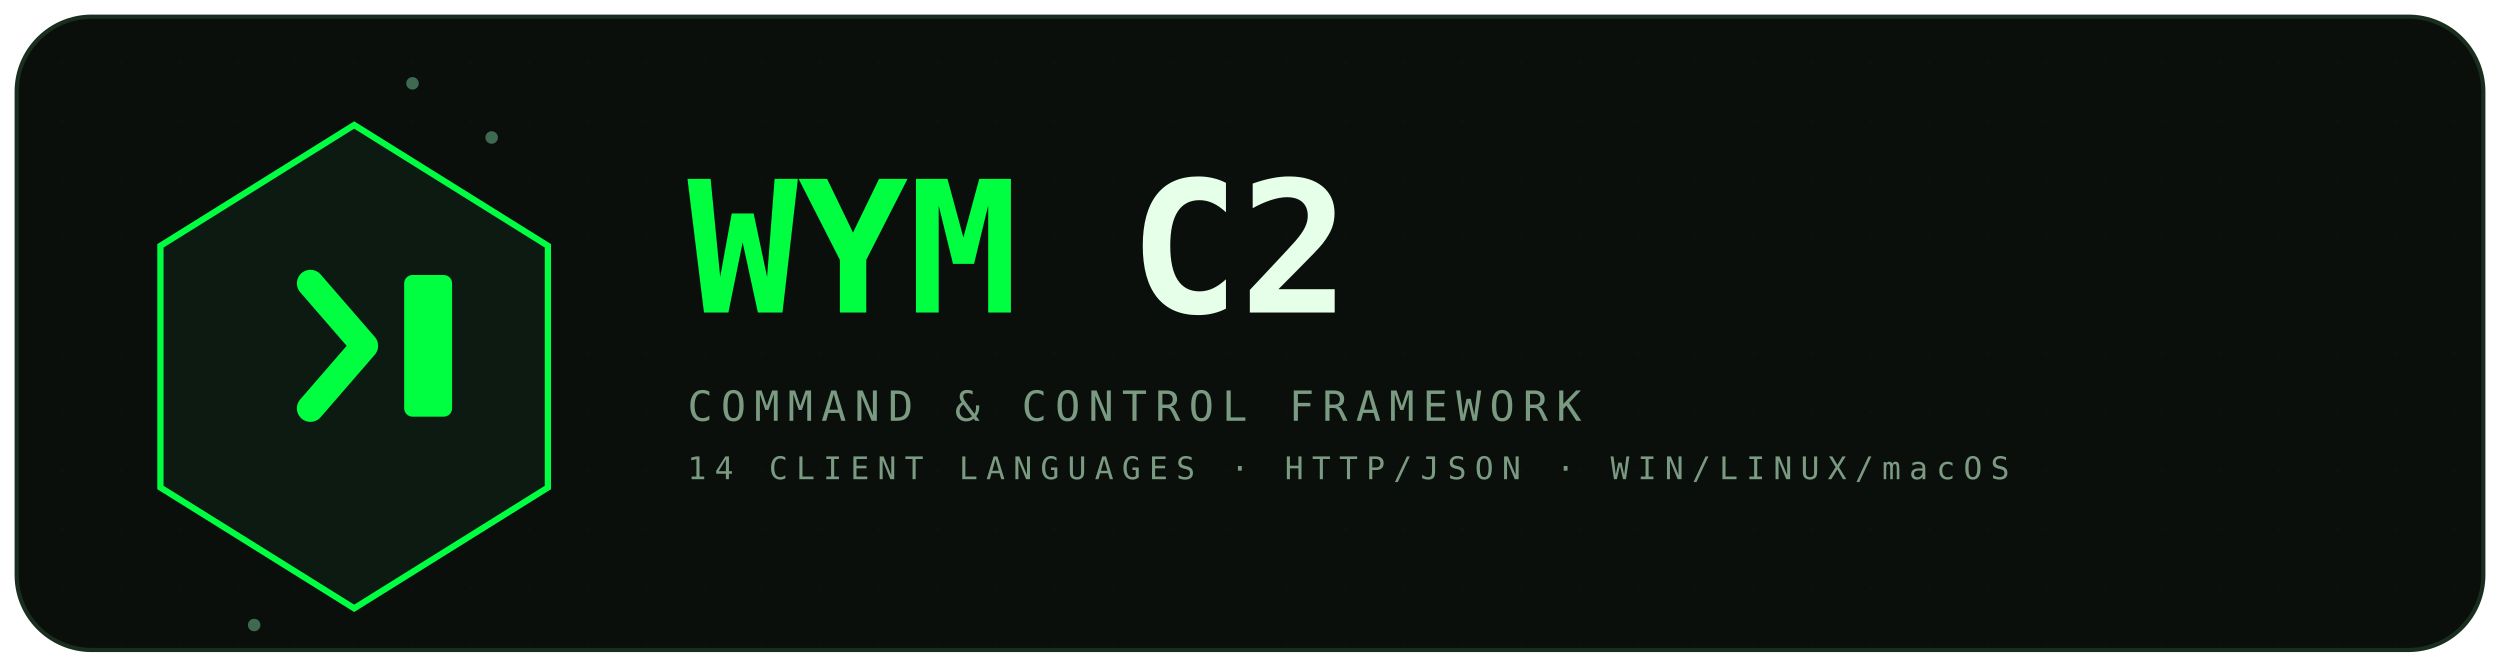
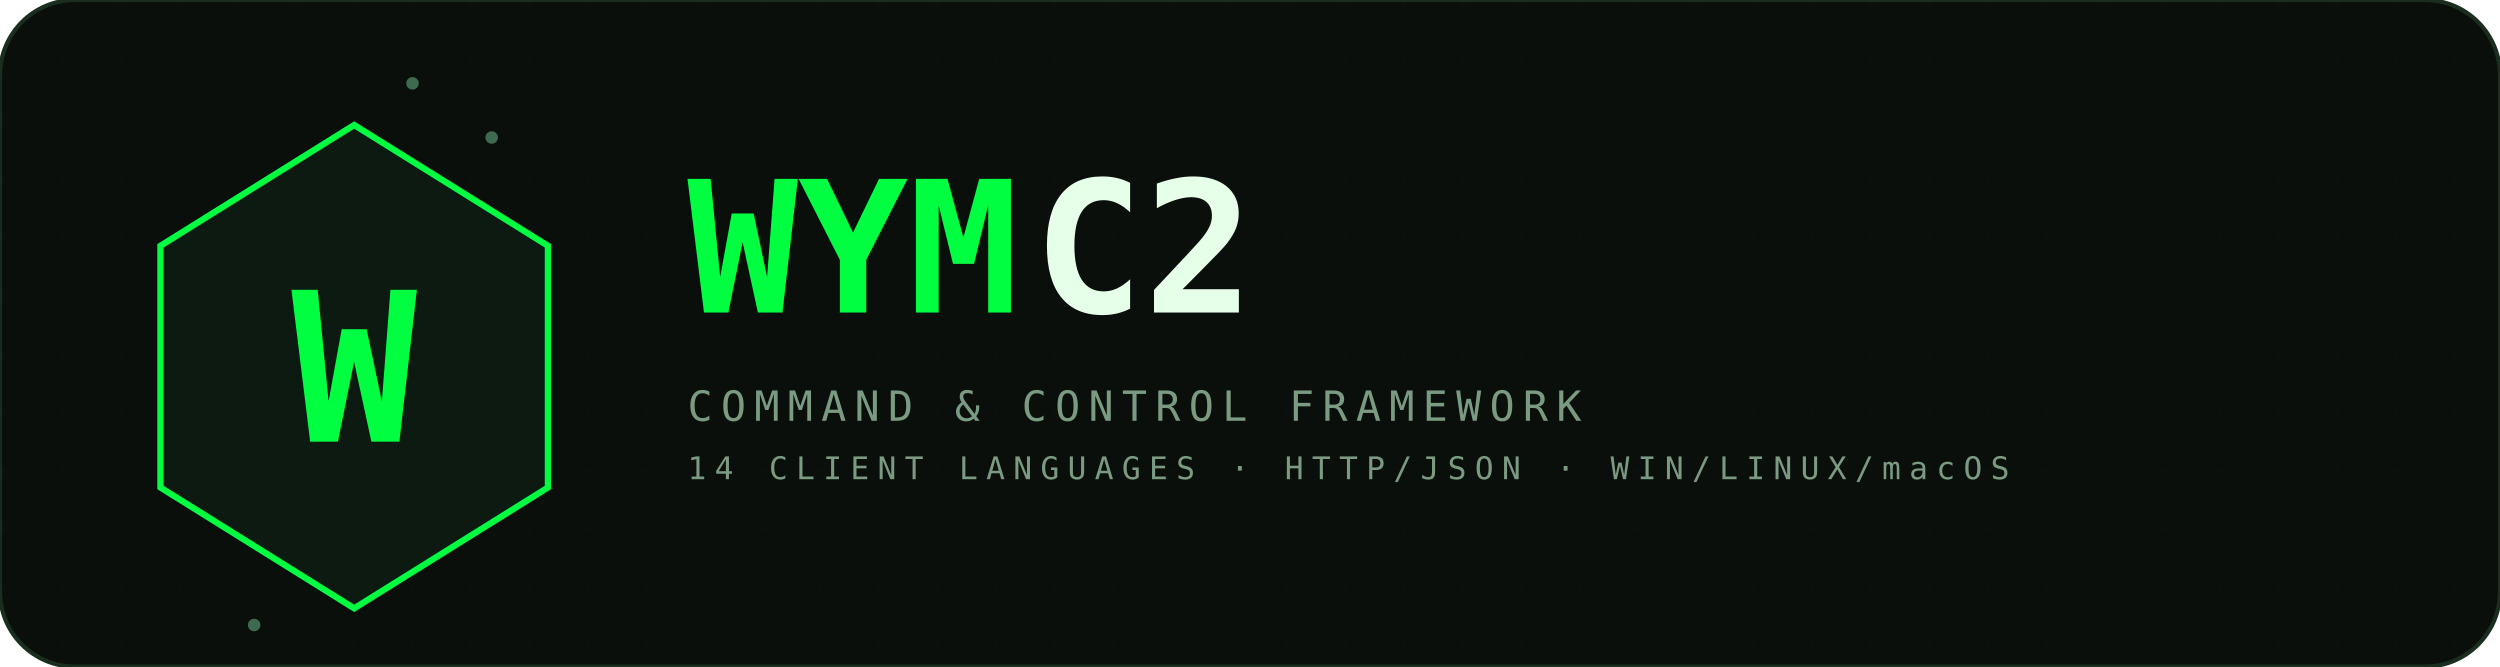
<svg xmlns="http://www.w3.org/2000/svg" viewBox="0 0 1200 320" role="img" aria-label="Wym C2 logo">
  <defs>
    <style>
      .bg   { fill: #0a0f0c; stroke: #1a2e1f; stroke-width: 2px; }
      .hex  { fill: #0d1a12; stroke: #00ff41; stroke-width: 3px; }
      .acc  { fill: #00ff41; }
      .t1   { font-family: 'JetBrains Mono', 'Cascadia Code', Consolas, monospace; font-weight: bold; fill: #00ff41; }
      .t2   { font-family: 'JetBrains Mono', 'Cascadia Code', Consolas, monospace; font-weight: bold; fill: #e6ffe9; }
      .tag  { font-family: 'JetBrains Mono', 'Cascadia Code', Consolas, monospace; fill: #7a9a82; letter-spacing: 4px; }
      .dot  { fill: #3f6a52; }
    </style>
    <pattern id="mesh" width="28" height="28" patternUnits="userSpaceOnUse">
      <circle cx="2" cy="2" r="1" fill="#00ff41" opacity="0.22" />
    </pattern>
  </defs>
-   <rect class="bg" x="8" y="8" width="1184" height="304" rx="36" />
-   <rect x="8" y="8" width="1184" height="304" rx="36" fill="url(#mesh)" opacity="0.05" />
+   <rect class="bg" x="0" y="0" width="1200" height="320" rx="36" />
+   <rect x="0" y="0" width="1200" height="320" rx="36" fill="url(#mesh)" opacity="0.05" />
  <polygon class="hex" points="170,60 263,118 263,234 170,292 77,234 77,118" />
-   <path d="M 149 136 L 175 166 L 149 196" fill="none" stroke="#00ff41" stroke-width="13" stroke-linecap="round" stroke-linejoin="round" />
-   <rect x="194" y="132" width="23" height="68" rx="4" fill="#00ff41" />
+   <text class="t1" x="170" y="212" font-size="100" text-anchor="middle">W</text>
  <circle cx="198" cy="40" r="3" class="dot" />
  <circle cx="236" cy="66" r="3" class="dot" />
  <circle cx="122" cy="300" r="3" class="dot" />
  <text class="t1" x="330" y="150" font-size="88">WYM</text>
-   <text class="t2" x="542" y="150" font-size="88">C2</text>
+   <text class="t2" x="496" y="150" font-size="88">C2</text>
  <text class="tag" x="330" y="202" font-size="20">COMMAND &amp; CONTROL FRAMEWORK</text>
  <text class="tag" x="330" y="230" font-size="15" letter-spacing="2px">14 CLIENT LANGUAGES  ·  HTTP/JSON  ·  WIN/LINUX/macOS</text>
</svg>
